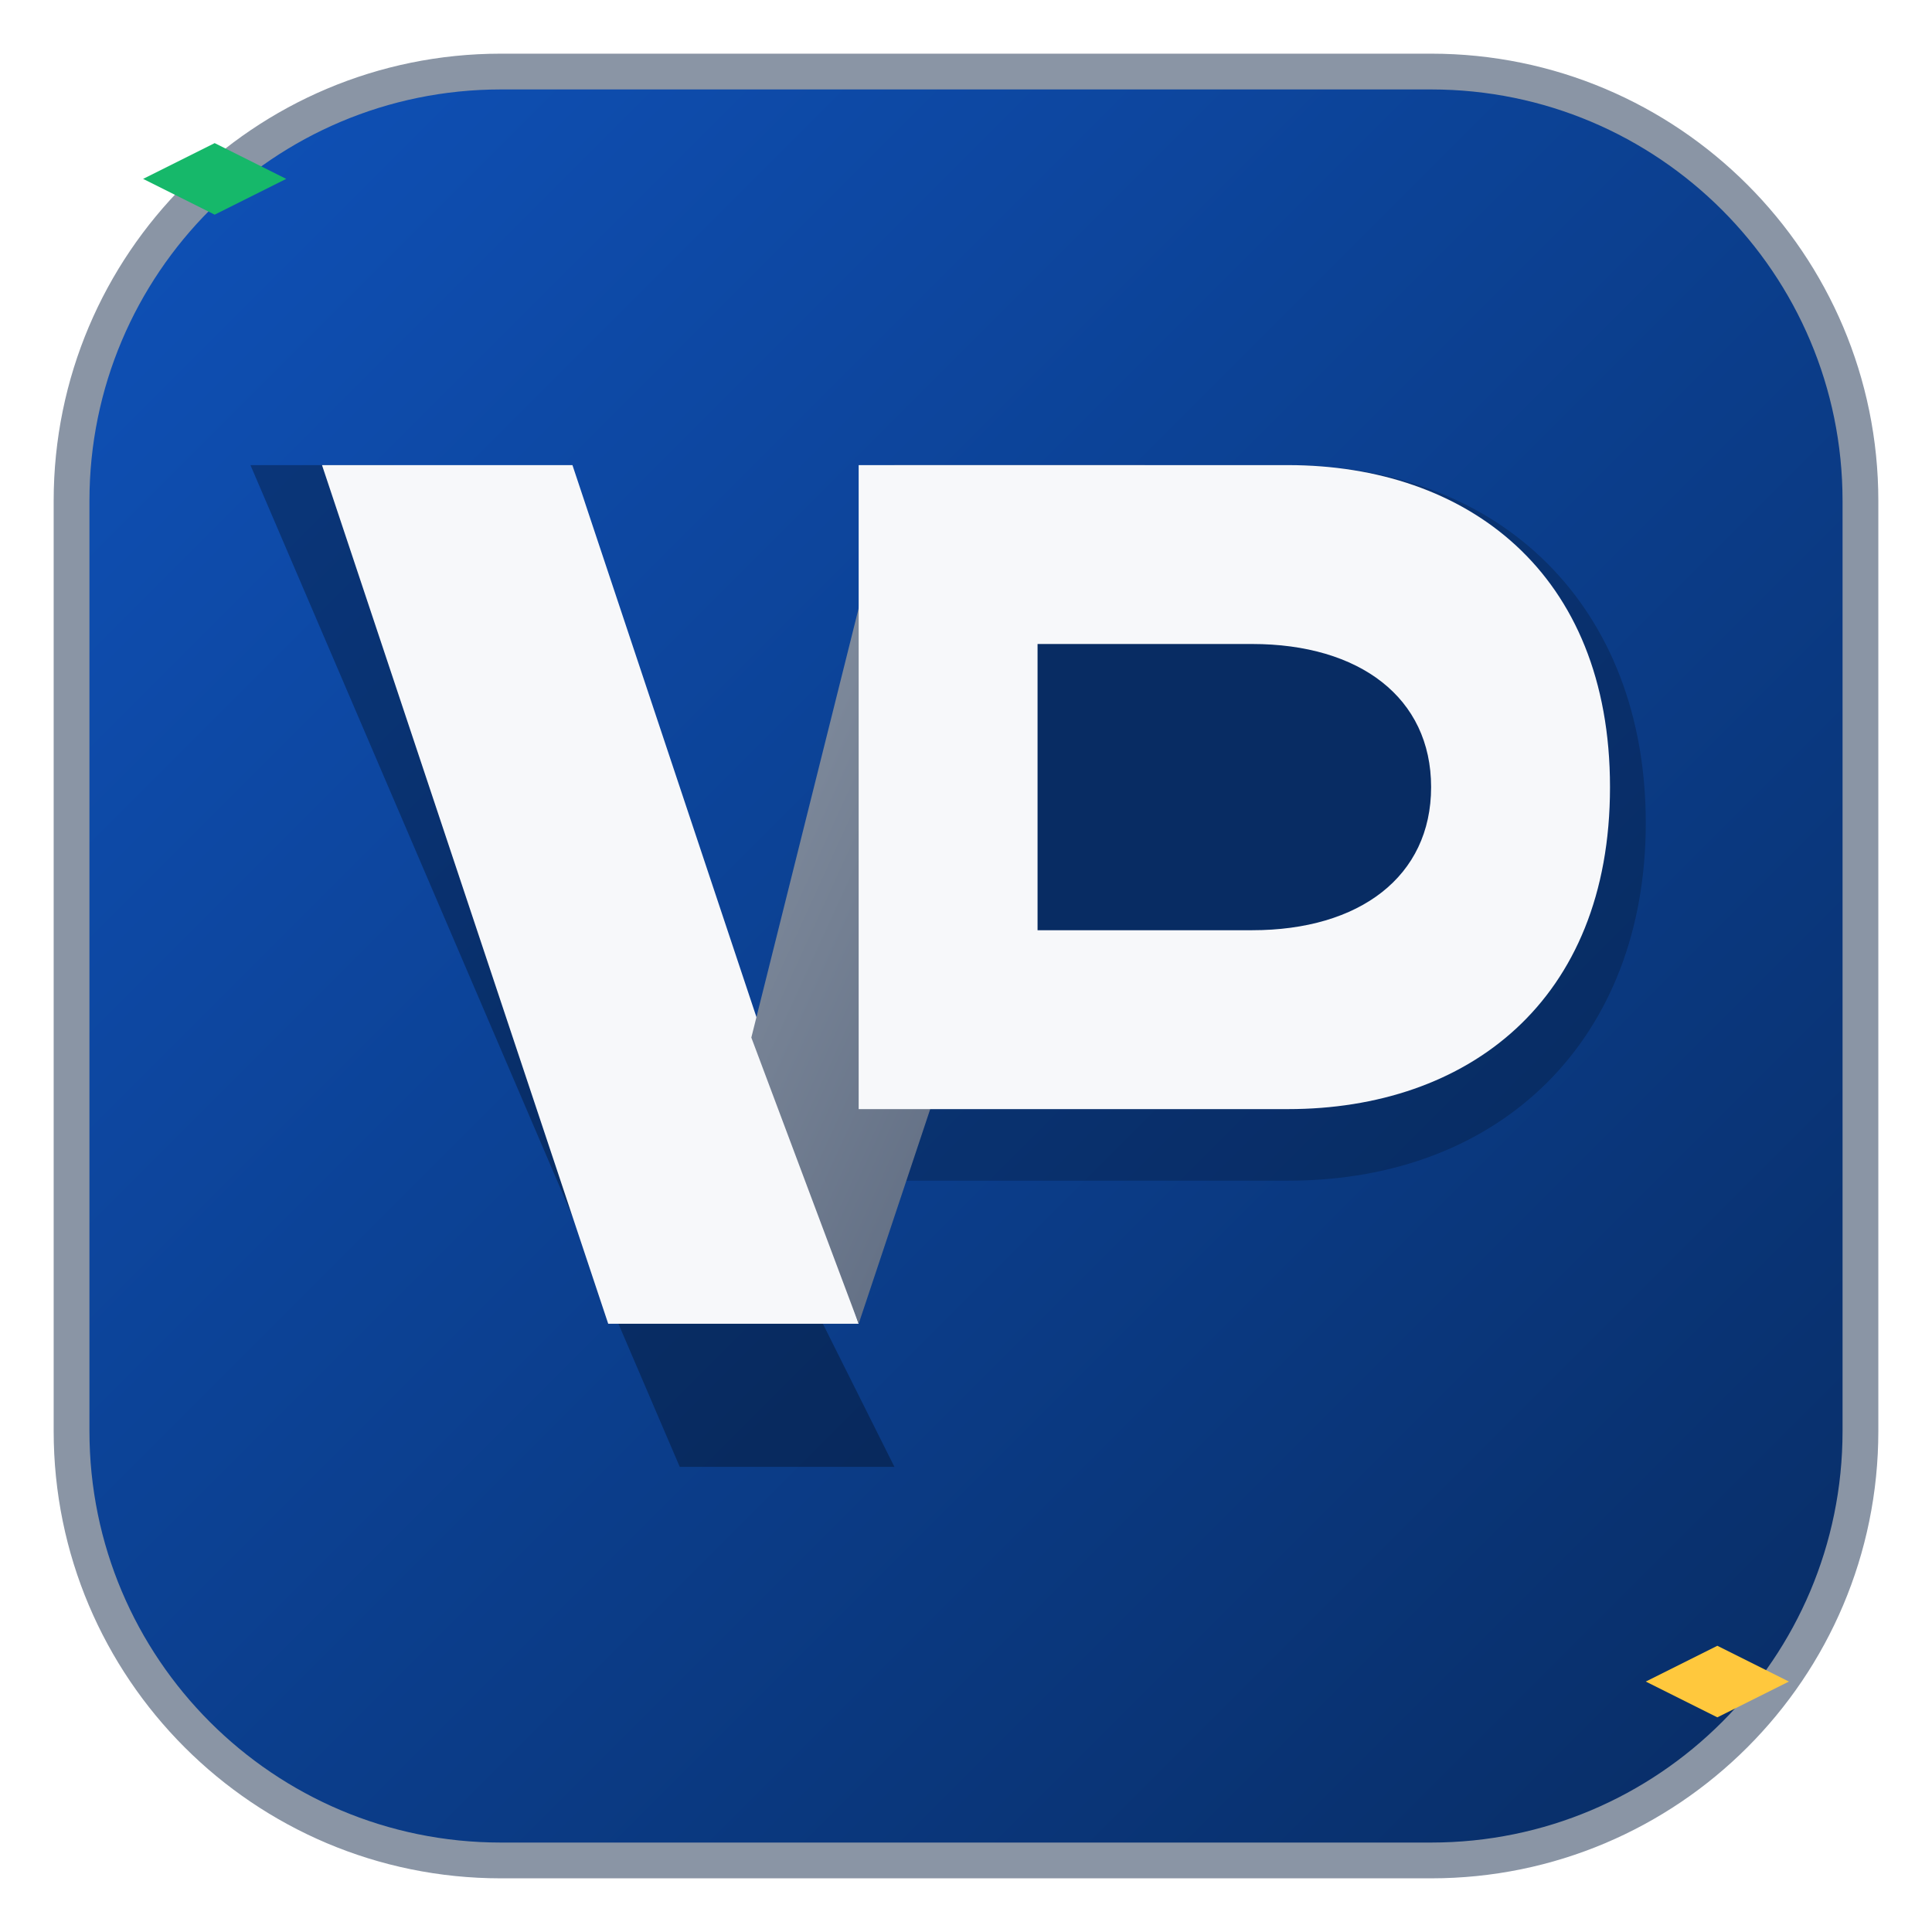
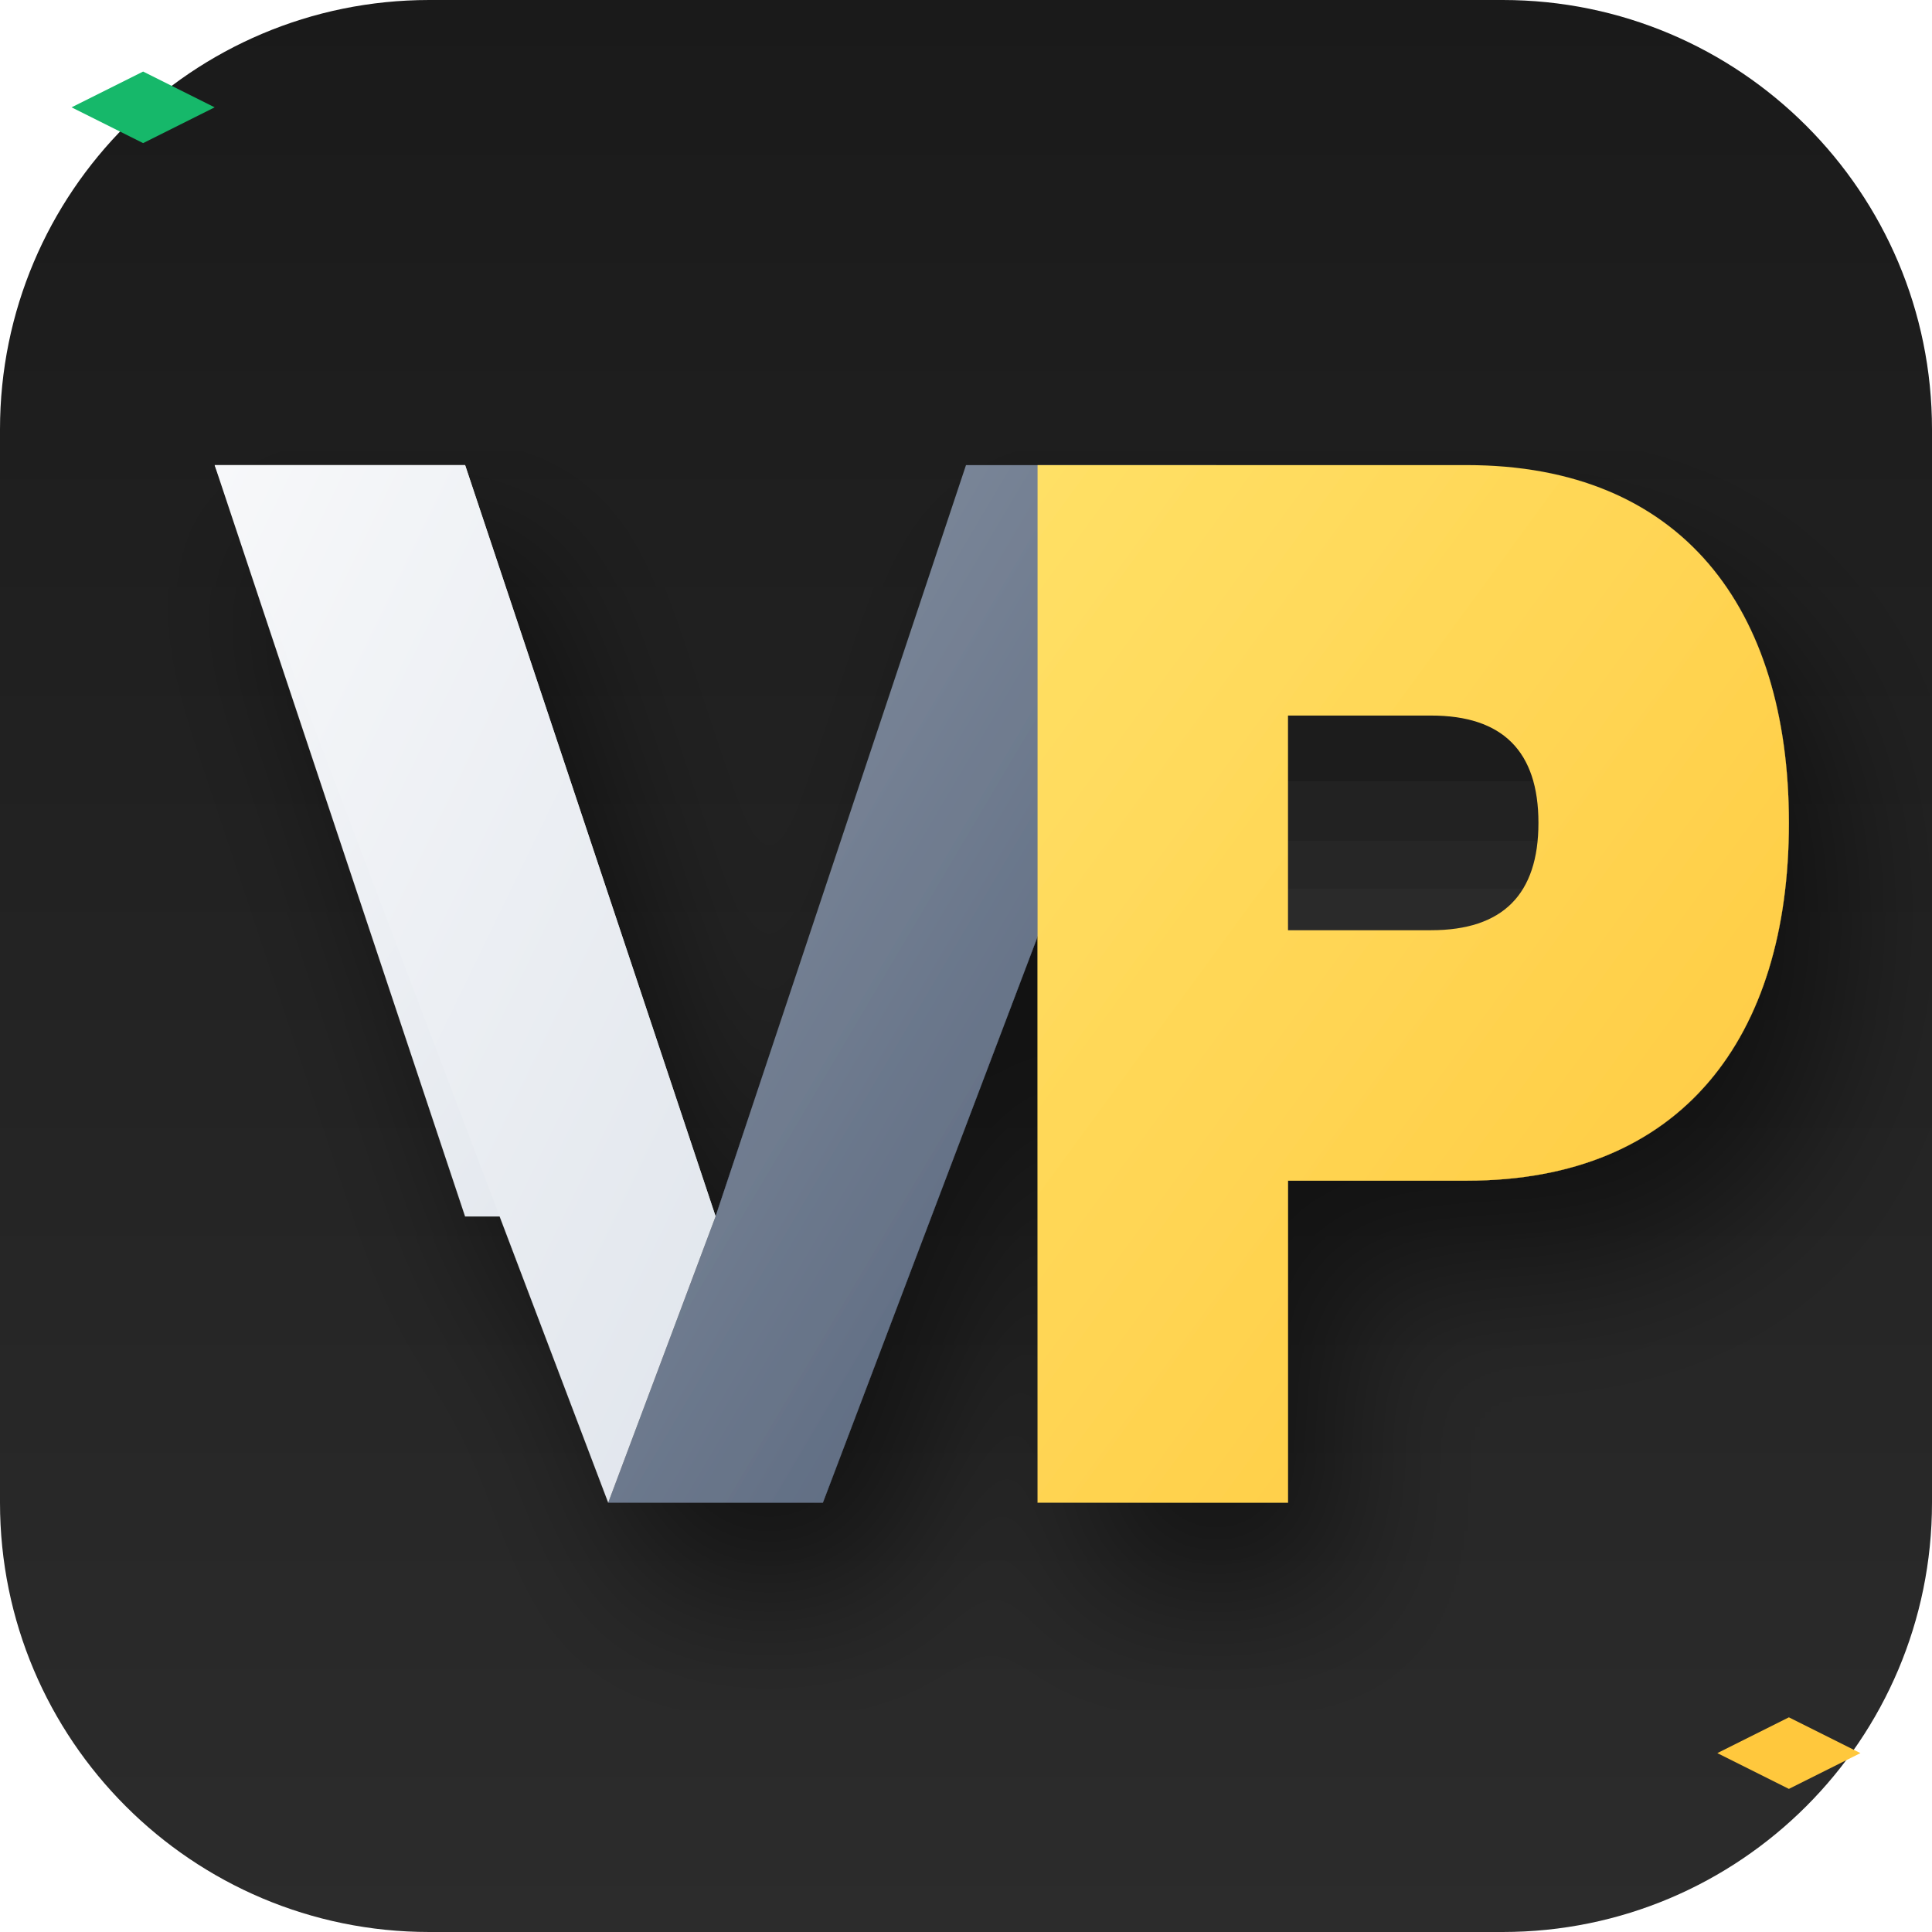
<svg xmlns="http://www.w3.org/2000/svg" viewBox="0 0 108 108" role="img" aria-labelledby="title desc">
  <defs>
-     <linearGradient id="safireGrad" x1="0%" y1="0%" x2="100%" y2="100%">
-       <stop offset="0%" stop-color="#0F52BA" />
-       <stop offset="100%" stop-color="#082c63" />
+     <linearGradient id="whiteGrad" x1="0%" y1="0%" x2="100%" y2="100%">
+       <stop offset="0%" stop-color="#F7F8FA" />
+       <stop offset="100%" stop-color="#E0E5EC" />
    </linearGradient>
    <linearGradient id="grayGrad" x1="0%" y1="0%" x2="100%" y2="100%">
      <stop offset="0%" stop-color="#8A95A5" />
      <stop offset="100%" stop-color="#4F5D75" />
    </linearGradient>
+     <linearGradient id="yellowGrad" x1="0%" y1="0%" x2="100%" y2="100%">
+       <stop offset="0%" stop-color="#FFE066" />
+       <stop offset="100%" stop-color="#FFC83D" />
+     </linearGradient>
+     <linearGradient id="bgGrad" x1="0%" y1="0%" x2="0%" y2="100%">
+       <stop offset="0%" stop-color="#1A1A1A" />
+       <stop offset="100%" stop-color="#2C2C2C" />
+     </linearGradient>
+     <filter id="shadow" x="-10%" y="-10%" width="130%" height="130%">
+       <feDropShadow dx="3" dy="5" stdDeviation="4" flood-color="#000000" flood-opacity="0.5" />
+     </filter>
  </defs>
-   <rect x="4" y="4" width="100" height="100" rx="24" ry="24" fill="url(#safireGrad)" stroke="#8A95A5" stroke-width="2" />
-   <path d="M22 26 L50 82 L38 82 L14 26 Z" fill="#000000" opacity="0.3" />
-   <path d="M50 26 H72 C84 26 92 34 92 46 C92 58 84 66 72 66 H50 Z" fill="#000000" opacity="0.2" />
-   <path d="M18 26 H32 L48 74 H34 Z" fill="#F7F8FA" />
-   <path d="M48 74 L64 26 H50 L42 58 Z" fill="url(#grayGrad)" />
-   <path d="M48 26 H72 C82 26 90 32 90 44 C90 56 82 62 72 62 H48 Z" fill="#F7F8FA" fill-rule="evenodd" />
-   <path d="M58 36 H70 C76 36 80 39 80 44 C80 49 76 52 70 52 H58 Z" fill="#082c63" />
-   <path d="M12 12 L16 10 L12 8 L8 10 Z" fill="#16B86A" />
-   <path d="M96 96 L100 94 L96 92 L92 94 Z" fill="#FFC83D" />
+   <rect width="108" height="108" rx="24" ry="24" fill="url(#bgGrad)" />
+   <g filter="url(#shadow)">
+     <path d="M12 26 H26 L40 68 H26 Z" fill="url(#whiteGrad)" />
+     <path d="M40 68 L54 26 H68 L46 84 H34 Z" fill="url(#grayGrad)" />
+     <path d="M12 26 H26 L40 68 L34 84 Z" fill="url(#whiteGrad)" />
+     <path d="M58 26 H82 C94 26 100 34 100 46 C100 58 94 66 82 66 H72 V84 H58 Z" fill="url(#yellowGrad)" />
+     <path d="M72 40 H80 C84 40 86 42 86 46 C86 50 84 52 80 52 H72 Z" fill="url(#bgGrad)" />
+   </g>
+   <path d="M8 8 L12 6 L8 4 L4 6 Z" fill="#16B86A" />
+   <path d="M100 100 L104 98 L100 96 L96 98 Z" fill="#FFC83D" />
</svg>
